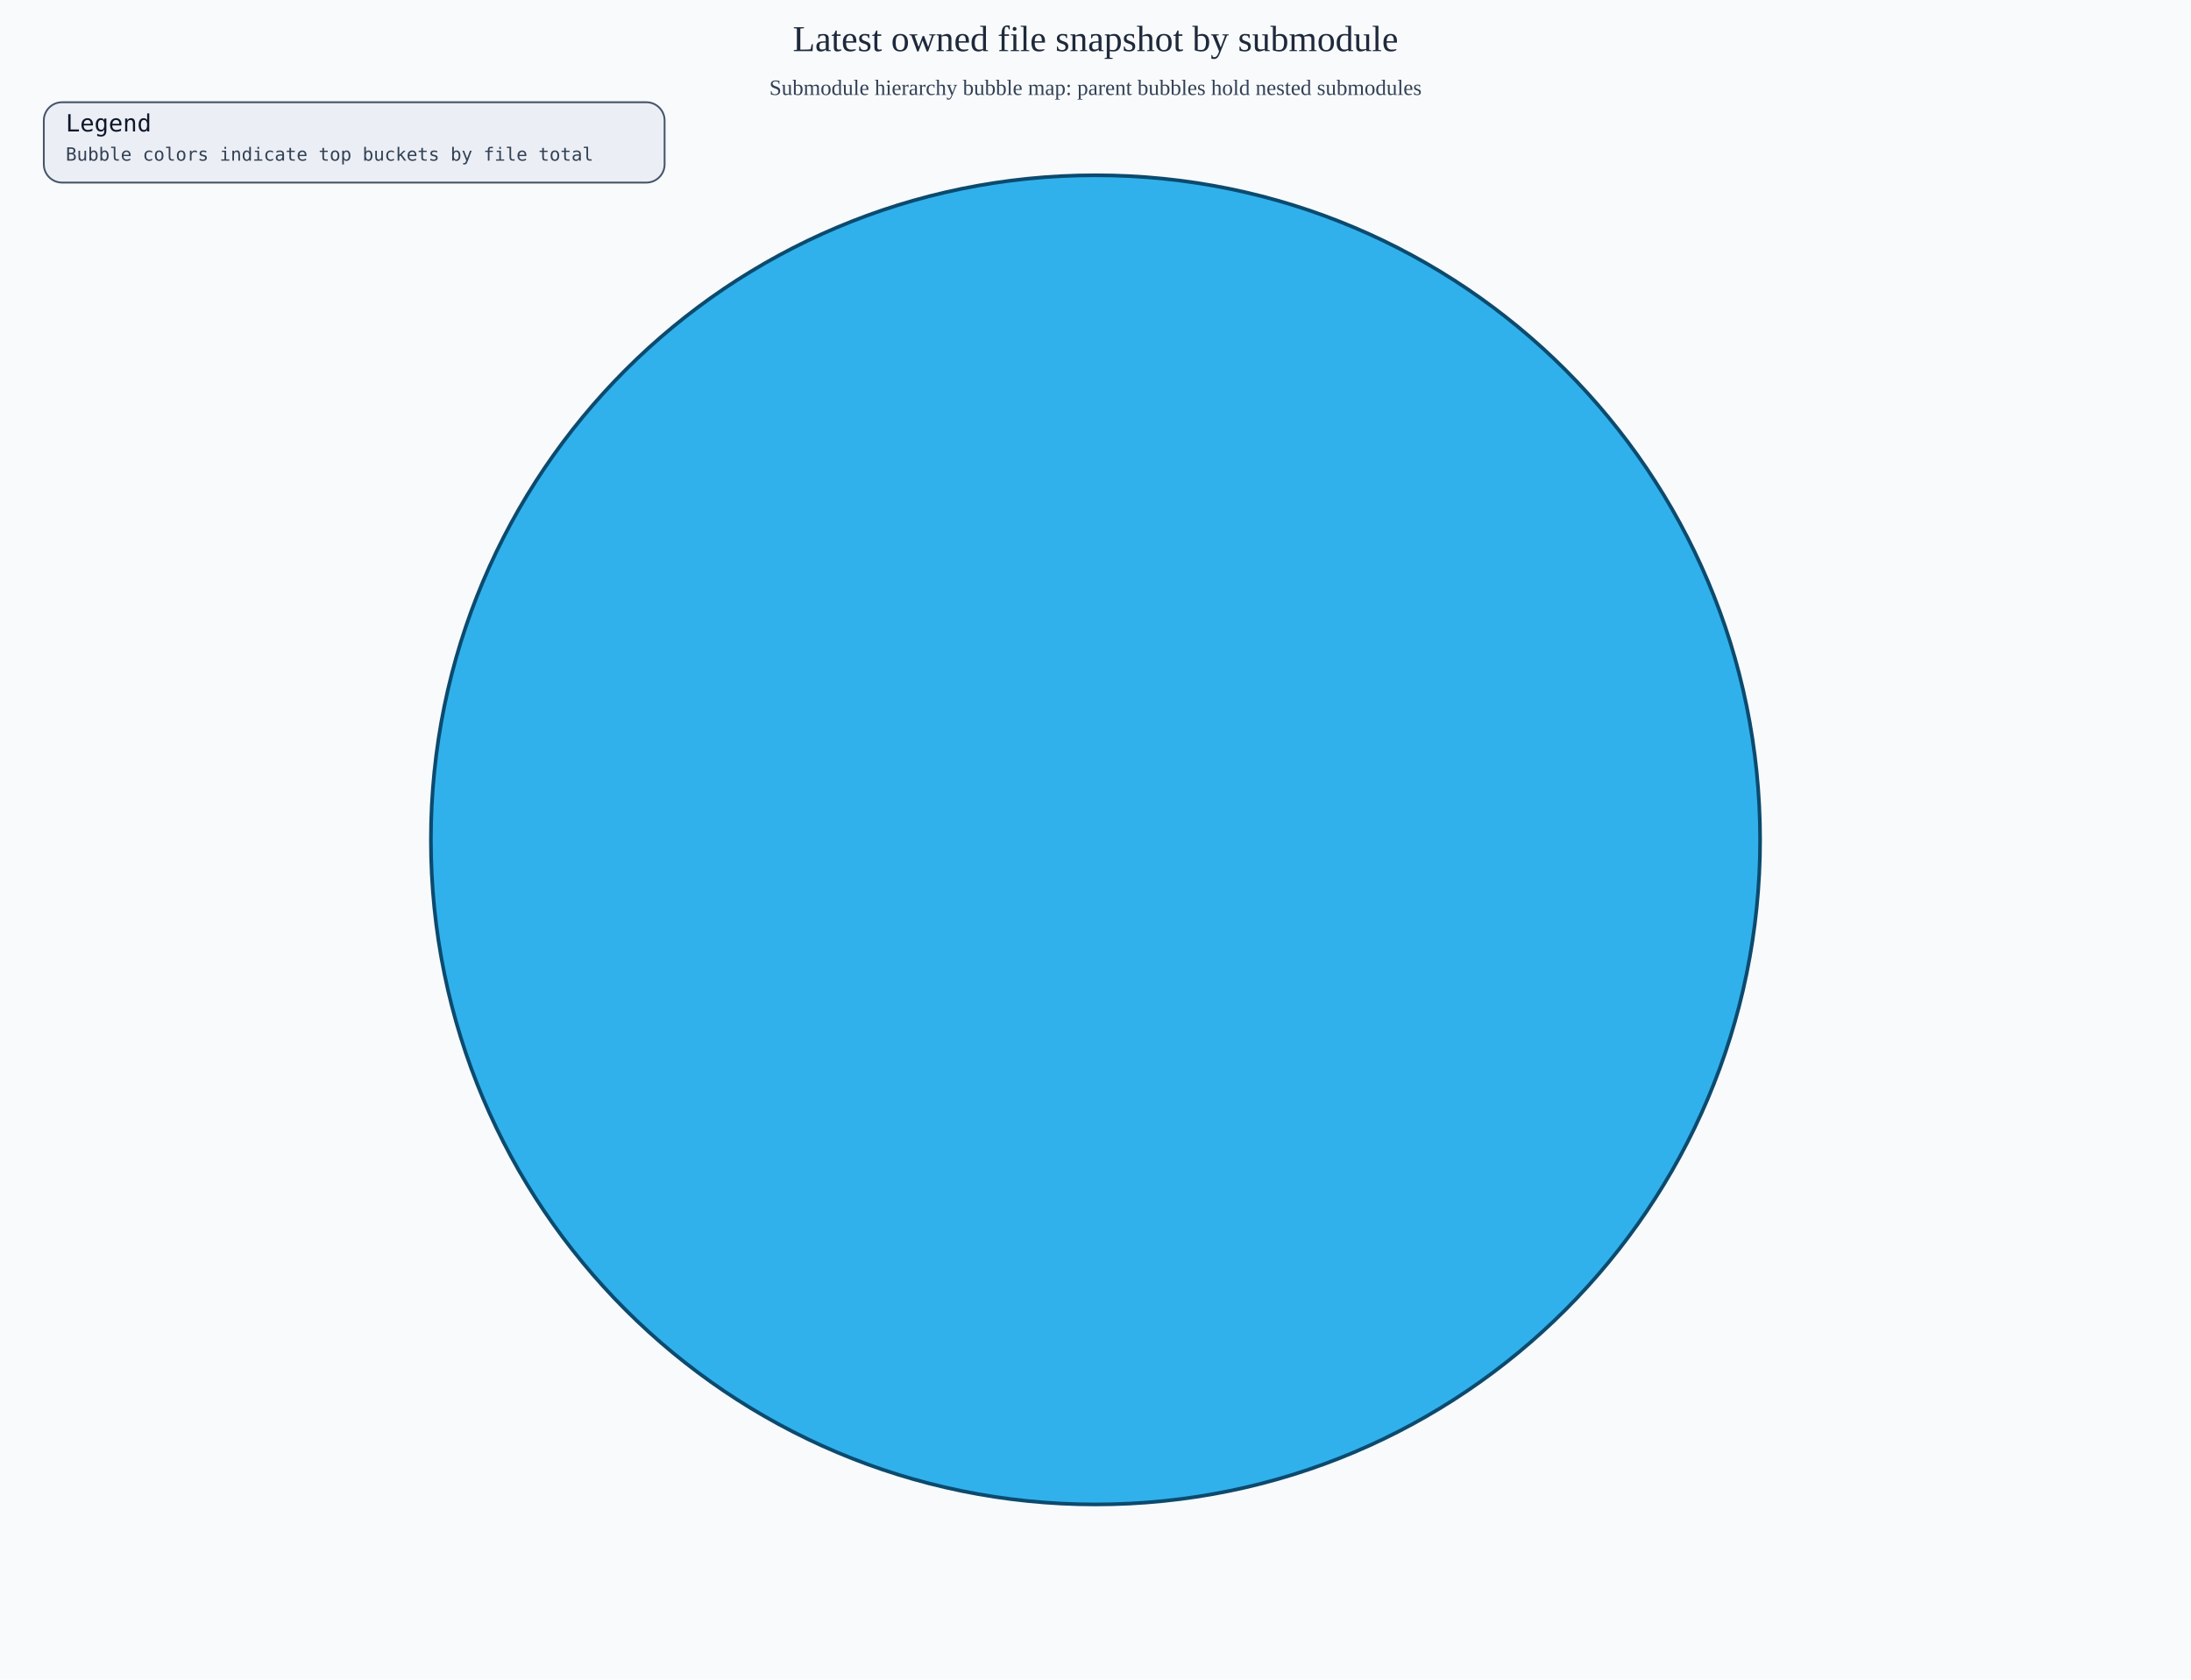
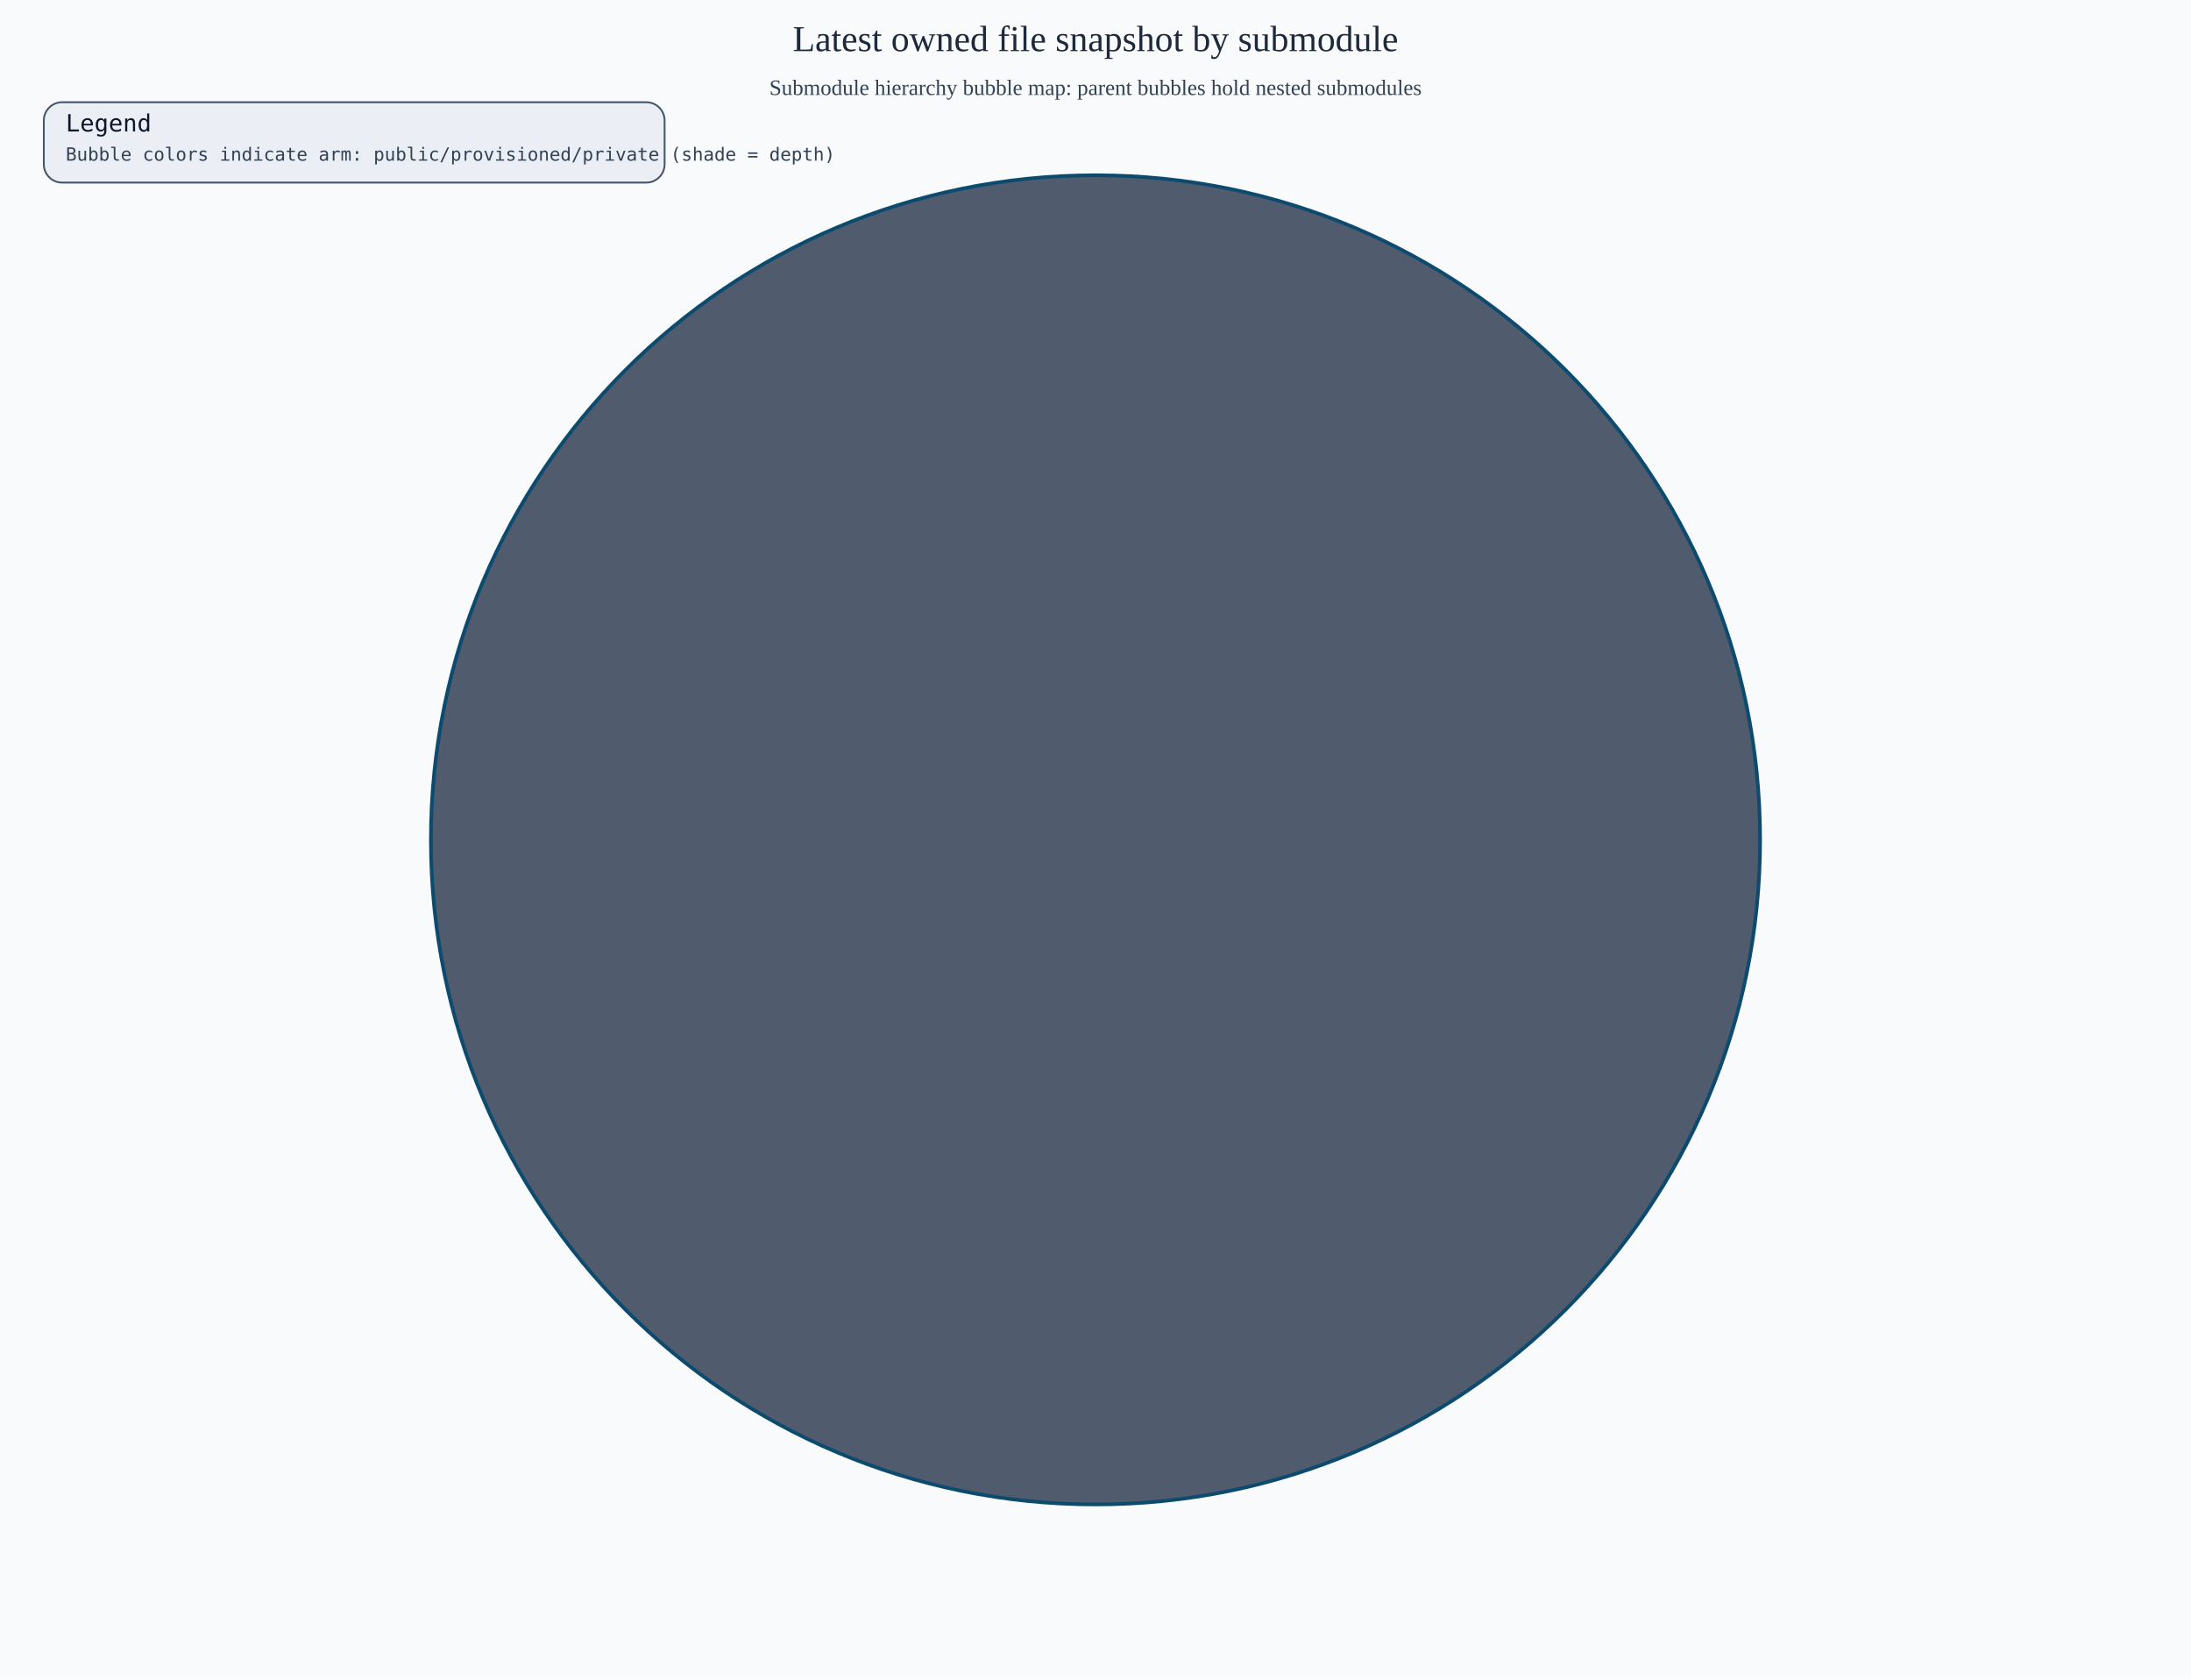
<svg xmlns="http://www.w3.org/2000/svg" viewBox="0 0 1200 920">
  <rect x="0" y="0" width="1200" height="920" fill="#f8fafc" />
  <text x="600" y="28" text-anchor="middle" font-size="20" fill="#1e293b">Latest owned file snapshot by submodule</text>
  <text x="600" y="52" text-anchor="middle" font-size="12" fill="#334155">Submodule hierarchy bubble map: parent bubbles hold nested submodules</text>
  <rect x="24.0" y="56.0" width="340.0" height="44.0" fill="#e2e8f0" fill-opacity="0.6" stroke="#475569" stroke-width="1" rx="10" />
  <text x="36.0" y="72.0" font-size="13" fill="#0f172a" font-family="monospace">Legend</text>
-   <text x="36.0" y="88.0" font-size="10" fill="#334155" font-family="monospace">Bubble colors indicate top buckets by file total</text>
+   <text x="36.0" y="88.0" font-size="10" fill="#334155" font-family="monospace">Bubble colors indicate arm: public/provisioned/private (shade = depth)</text>
  <g font-family="monospace" font-size="11">
-     <circle cx="600.0" cy="460.0" r="364.0" fill="#0ea5e9" fill-opacity="0.85" stroke="#0c4a6e" stroke-width="2" />
+     <circle cx="600.0" cy="460.0" r="364.0" fill="#334155" fill-opacity="0.85" stroke="#0c4a6e" stroke-width="2" />
  </g>
</svg>
